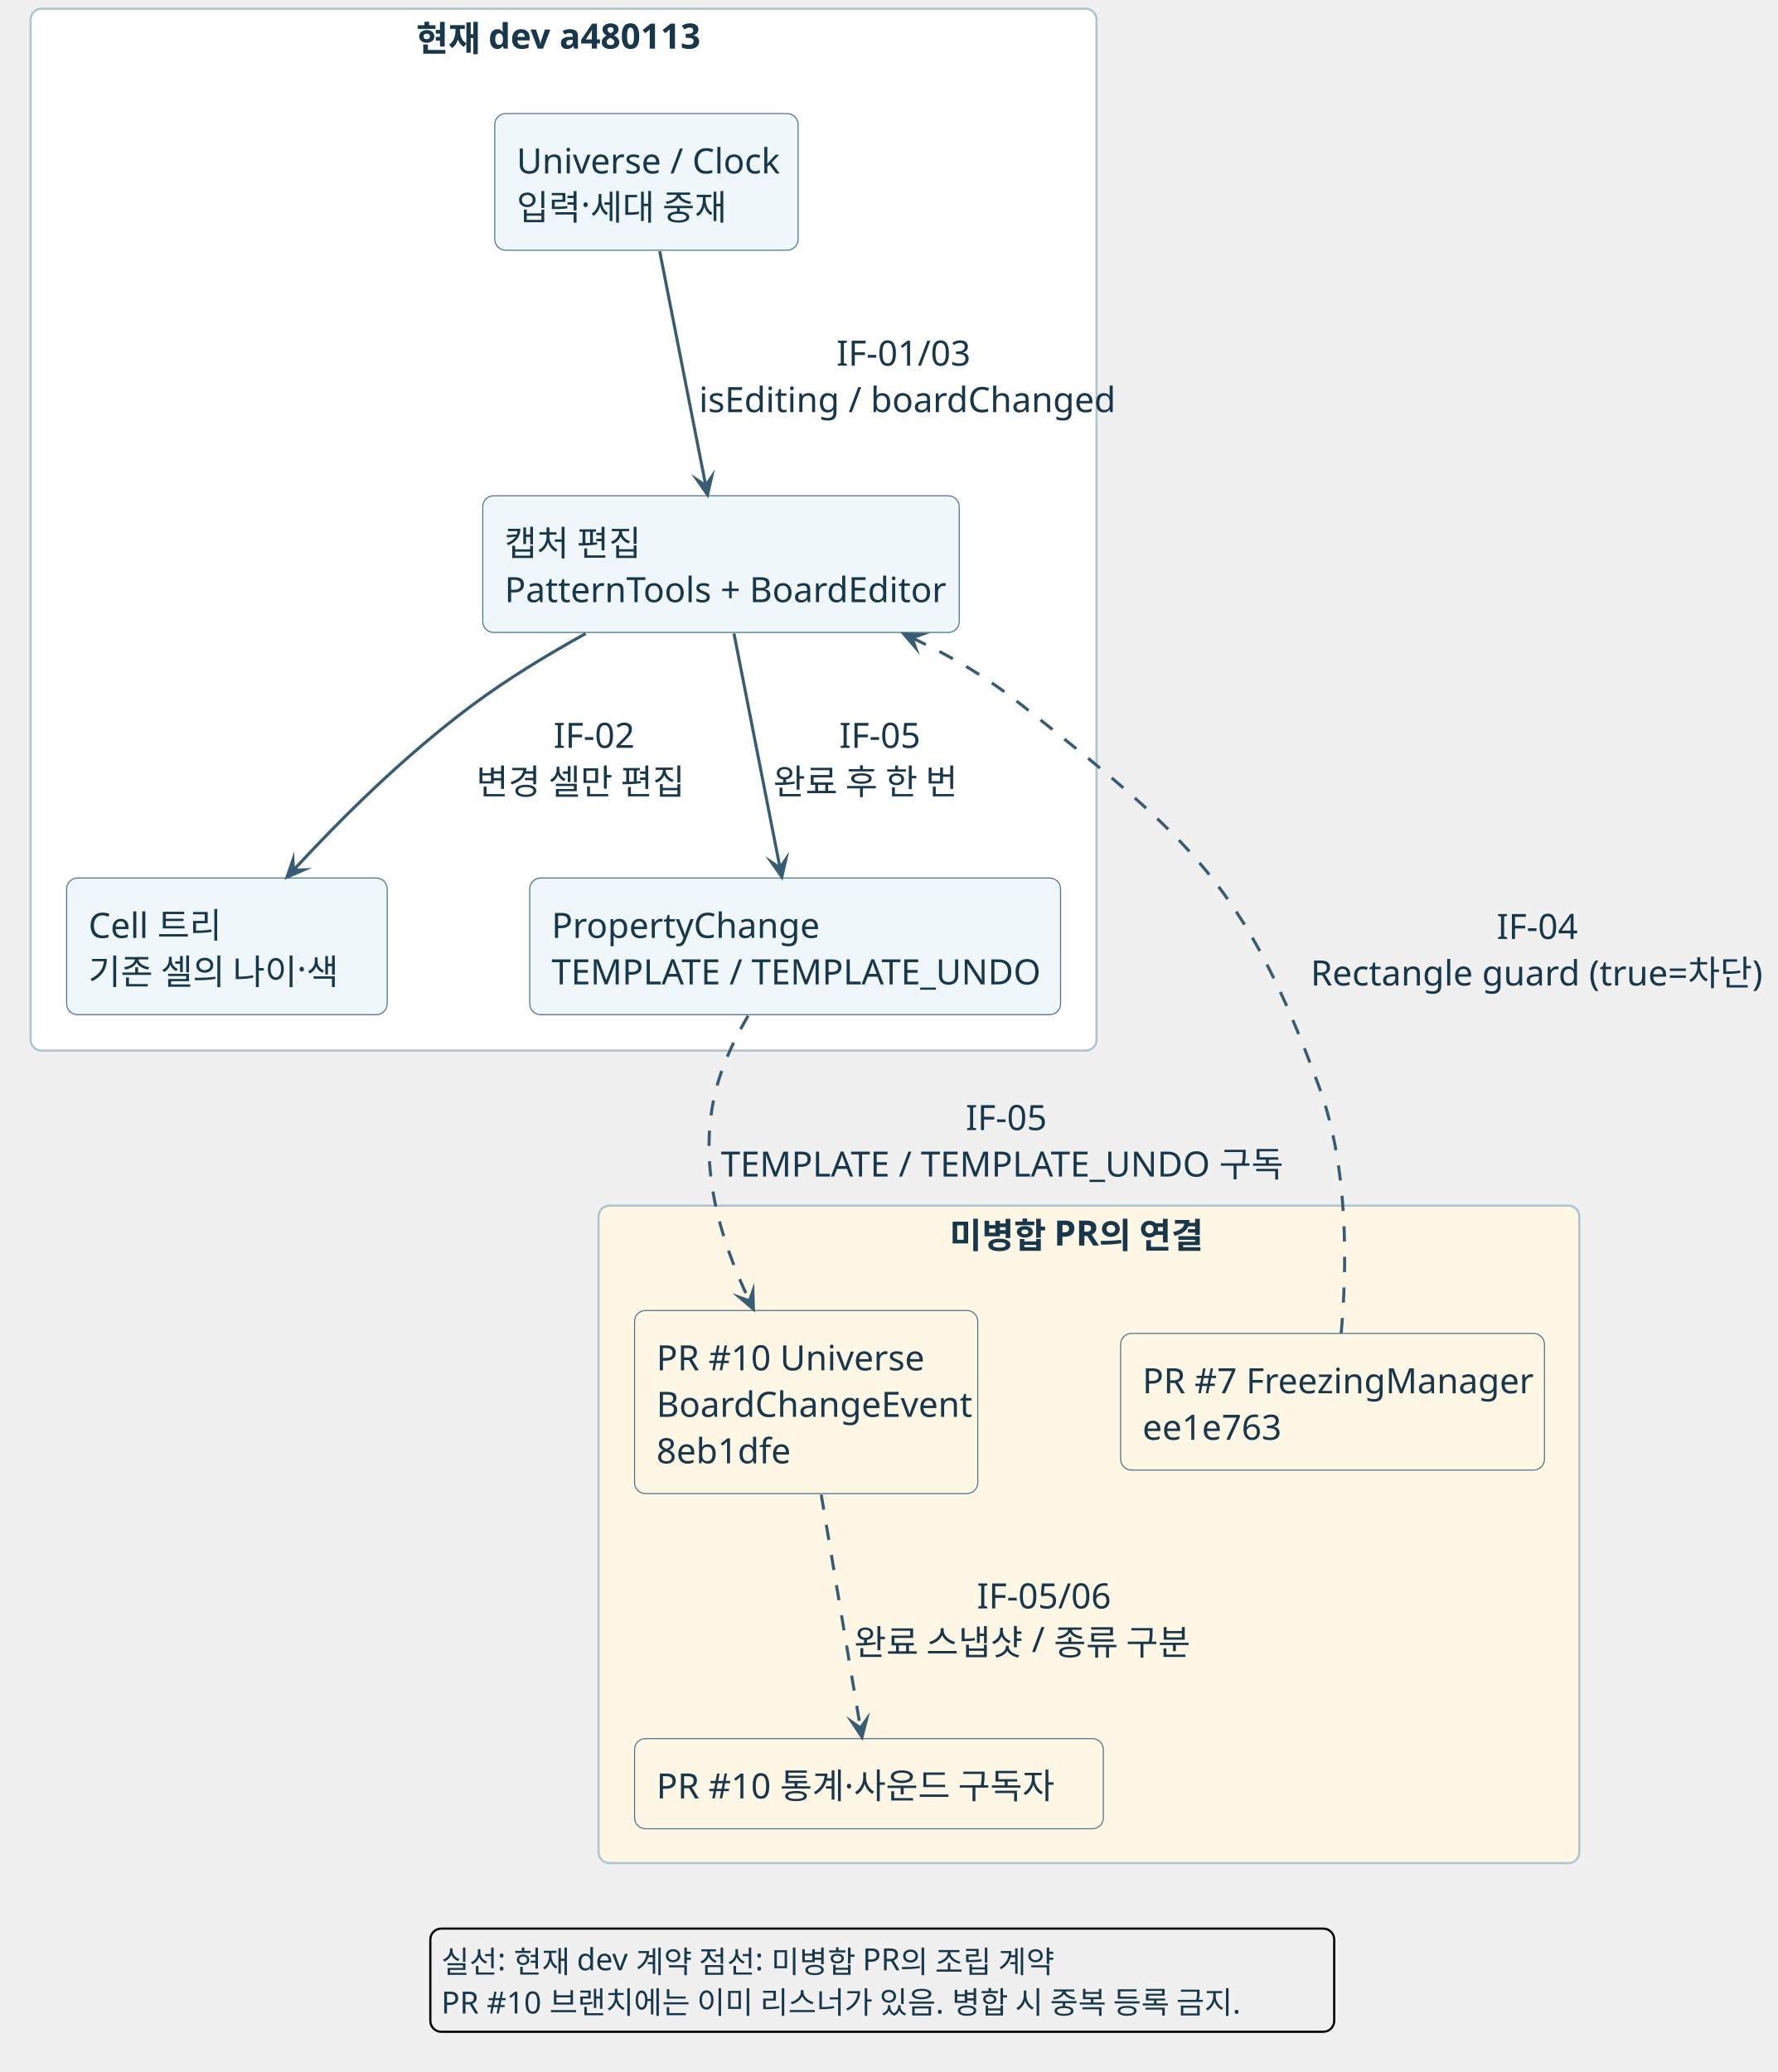
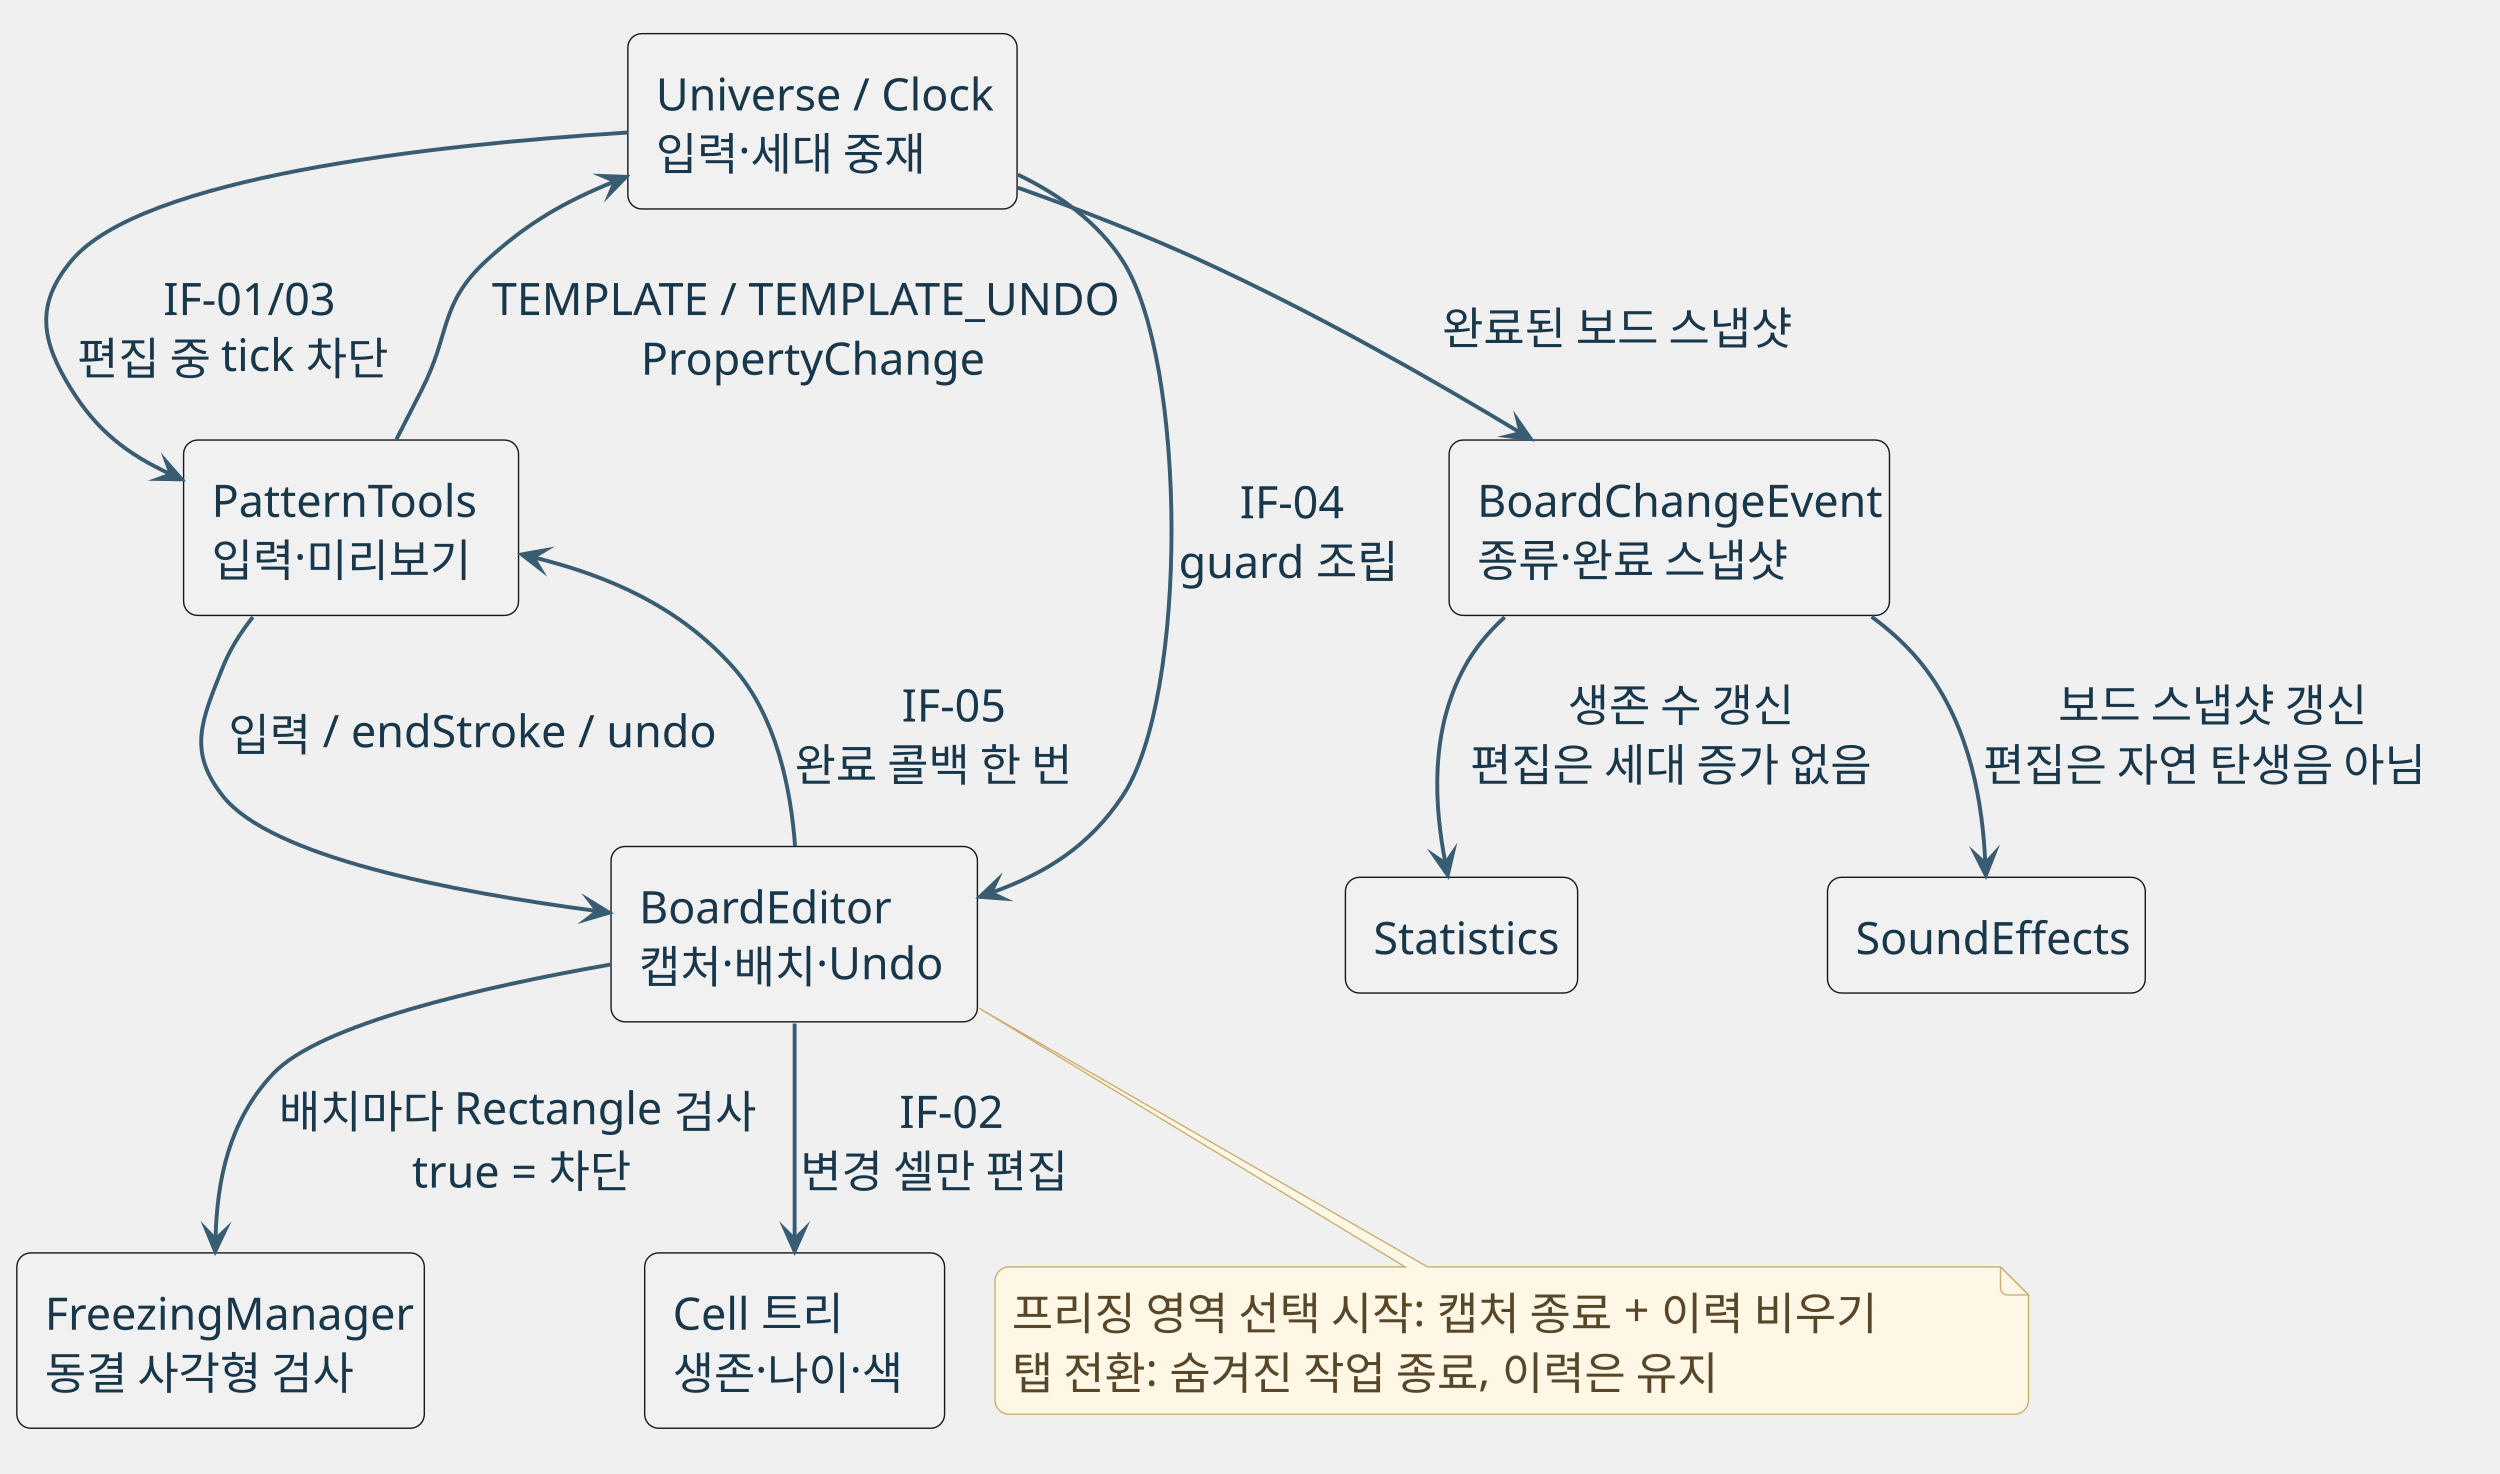
- <svg xmlns="http://www.w3.org/2000/svg" version="1.1" data-diagram-type="DESCRIPTION" style="width:1865px;height:2174px;background:#FFFFFF;" width="1865.417px" height="2174.792px" viewBox="0 0 1865 2174" zoomAndPan="magnify" preserveAspectRatio="none" contentStyleType="text/css">
+ <svg xmlns="http://www.w3.org/2000/svg" version="1.1" data-diagram-type="DESCRIPTION" style="width:2044px;height:1205px;background:#FFFFFF;" width="2044.167px" height="1205.417px" viewBox="0 0 2044 1205" zoomAndPan="magnify" preserveAspectRatio="none" contentStyleType="text/css">
  <defs />
  <g font-family="sans-serif" lengthAdjust="spacing">
-     <g class="cluster" data-qualified-name=".. dev a480113" id="ent0001" data-source-line="7">
-       <rect x="32.083" y="9.167" width="1118.333" height="1093.125" fill="#FFF" style="stroke:#AFC4CF;stroke-width:2.292;" rx="11.458" ry="11.458" />
-       <text x="436.589" y="53.657" fill="#18374A" font-size="36.667" textLength="309.321" font-weight="700" font-family="Malgun Gothic">현재 dev a480113</text>
+     <g class="entity" data-qualified-name="Universe" id="ent0001" data-source-line="4">
+       <rect x="513.333" y="27.5" width="318.219" height="143.372" fill="#F1F1F1" style="stroke:#181818;stroke-width:1.146;" rx="11.458" ry="11.458" />
+       <text x="536.25" y="90.324" fill="#18374A" font-size="36.667" textLength="272.386" font-family="Malgun Gothic">Universe / Clock</text>
+       <text x="536.25" y="139.093" fill="#18374A" font-size="36.667" textLength="240.911" font-family="Malgun Gothic">입력·세대 중재</text>
    </g>
-     <g class="cluster" data-qualified-name="... PR. .." id="ent0009" data-source-line="16">
-       <rect x="627.917" y="1265" width="1028.958" height="689.792" fill="#FFF7E6" style="stroke:#AFC4CF;stroke-width:2.292;" rx="11.458" ry="11.458" />
-       <text x="996.248" y="1309.491" fill="#18374A" font-size="36.667" textLength="292.295" font-weight="700" font-family="Malgun Gothic">미병합 PR의 연결</text>
+     <g class="entity" data-qualified-name="Freeze" id="ent0002" data-source-line="5">
+       <rect x="13.75" y="1024.375" width="333.169" height="143.372" fill="#F1F1F1" style="stroke:#181818;stroke-width:1.146;" rx="11.458" ry="11.458" />
+       <text x="36.667" y="1087.199" fill="#18374A" font-size="36.667" textLength="287.336" font-family="Malgun Gothic">FreezingManager</text>
+       <text x="36.667" y="1135.968" fill="#18374A" font-size="36.667" textLength="282.448" font-family="Malgun Gothic">동결 사각형 검사</text>
    </g>
-     <g class="entity" data-qualified-name=".. dev a480113.Universe" id="ent0002" data-source-line="8">
-       <rect x="519.063" y="119.167" width="318.219" height="143.372" fill="#EFF7FA" style="stroke:#51768B;stroke-width:1.146;" rx="11.458" ry="11.458" />
-       <text x="541.979" y="181.991" fill="#18374A" font-size="36.667" textLength="272.386" font-family="Malgun Gothic">Universe / Clock</text>
-       <text x="541.979" y="230.76" fill="#18374A" font-size="36.667" textLength="240.911" font-family="Malgun Gothic">입력·세대 중재</text>
+     <g class="entity" data-qualified-name="UI" id="ent0003" data-source-line="6">
+       <rect x="150.104" y="359.792" width="273.854" height="143.372" fill="#F1F1F1" style="stroke:#181818;stroke-width:1.146;" rx="11.458" ry="11.458" />
+       <text x="173.021" y="422.616" fill="#18374A" font-size="36.667" textLength="207.467" font-family="Malgun Gothic">PatternTools</text>
+       <text x="173.021" y="471.385" fill="#18374A" font-size="36.667" textLength="228.021" font-family="Malgun Gothic">입력·미리보기</text>
    </g>
-     <g class="entity" data-qualified-name=".. dev a480113.Capture" id="ent0003" data-source-line="9">
-       <rect x="506.458" y="520.208" width="499.87" height="143.372" fill="#EFF7FA" style="stroke:#51768B;stroke-width:1.146;" rx="11.458" ry="11.458" />
-       <text x="529.375" y="583.032" fill="#18374A" font-size="36.667" textLength="159.557" font-family="Malgun Gothic">캡처 편집</text>
-       <text x="529.375" y="631.802" fill="#18374A" font-size="36.667" textLength="454.036" font-family="Malgun Gothic">PatternTools + BoardEditor</text>
+     <g class="entity" data-qualified-name="Editor" id="ent0004" data-source-line="7">
+       <rect x="499.583" y="692.083" width="299.546" height="143.372" fill="#F1F1F1" style="stroke:#181818;stroke-width:1.146;" rx="11.458" ry="11.458" />
+       <text x="522.5" y="754.907" fill="#18374A" font-size="36.667" textLength="195.096" font-family="Malgun Gothic">BoardEditor</text>
+       <text x="522.5" y="803.677" fill="#18374A" font-size="36.667" textLength="253.713" font-family="Malgun Gothic">캡처·배치·Undo</text>
    </g>
-     <g class="entity" data-qualified-name=".. dev a480113.Cells" id="ent0004" data-source-line="10">
-       <rect x="69.896" y="921.25" width="336.302" height="143.372" fill="#EFF7FA" style="stroke:#51768B;stroke-width:1.146;" rx="11.458" ry="11.458" />
-       <text x="92.813" y="984.074" fill="#18374A" font-size="36.667" textLength="147.168" font-family="Malgun Gothic">Cell 트리</text>
-       <text x="92.813" y="1032.843" fill="#18374A" font-size="36.667" textLength="290.469" font-family="Malgun Gothic">기존 셀의 나이·색</text>
+     <g class="entity" data-qualified-name="Cells" id="ent0005" data-source-line="8">
+       <rect x="527.083" y="1024.375" width="245.208" height="143.372" fill="#F1F1F1" style="stroke:#181818;stroke-width:1.146;" rx="11.458" ry="11.458" />
+       <text x="550" y="1087.199" fill="#18374A" font-size="36.667" textLength="147.168" font-family="Malgun Gothic">Cell 트리</text>
+       <text x="550" y="1135.968" fill="#18374A" font-size="36.667" textLength="199.375" font-family="Malgun Gothic">생존·나이·색</text>
    </g>
-     <g class="entity" data-qualified-name=".. dev a480113.Signal" id="ent0005" data-source-line="11">
-       <rect x="555.729" y="921.25" width="556.911" height="143.372" fill="#EFF7FA" style="stroke:#51768B;stroke-width:1.146;" rx="11.458" ry="11.458" />
-       <text x="578.646" y="984.074" fill="#18374A" font-size="36.667" textLength="267.624" font-family="Malgun Gothic">PropertyChange</text>
-       <text x="578.646" y="1032.843" fill="#18374A" font-size="36.667" textLength="511.077" font-family="Malgun Gothic">TEMPLATE / TEMPLATE_UNDO</text>
+     <g class="entity" data-qualified-name="Event" id="ent0006" data-source-line="9">
+       <rect x="1184.792" y="359.792" width="360.042" height="143.372" fill="#F1F1F1" style="stroke:#181818;stroke-width:1.146;" rx="11.458" ry="11.458" />
+       <text x="1207.708" y="422.616" fill="#18374A" font-size="36.667" textLength="314.209" font-family="Malgun Gothic">BoardChangeEvent</text>
+       <text x="1207.708" y="471.385" fill="#18374A" font-size="36.667" textLength="277.578" font-family="Malgun Gothic">종류·완료 스냅샷</text>
    </g>
-     <g class="entity" data-qualified-name="... PR. ...Freeze" id="ent0010" data-source-line="17">
-       <rect x="1175.625" y="1399.063" width="444.673" height="143.372" fill="#FFF7E6" style="stroke:#51768B;stroke-width:1.146;" rx="11.458" ry="11.458" />
-       <text x="1198.542" y="1461.886" fill="#18374A" font-size="36.667" textLength="398.84" font-family="Malgun Gothic">PR #7 FreezingManager</text>
-       <text x="1198.542" y="1510.656" fill="#18374A" font-size="36.667" textLength="139.648" font-family="Malgun Gothic">ee1e763</text>
+     <g class="entity" data-qualified-name="Stats" id="ent0007" data-source-line="10">
+       <rect x="1100" y="717.292" width="189.868" height="94.603" fill="#F1F1F1" style="stroke:#181818;stroke-width:1.146;" rx="11.458" ry="11.458" />
+       <text x="1122.917" y="780.116" fill="#18374A" font-size="36.667" textLength="144.035" font-family="Malgun Gothic">Statistics</text>
    </g>
-     <g class="entity" data-qualified-name="... PR. ...Events" id="ent0011" data-source-line="18">
-       <rect x="665.729" y="1375" width="360.042" height="192.142" fill="#FFF7E6" style="stroke:#51768B;stroke-width:1.146;" rx="11.458" ry="11.458" />
-       <text x="688.646" y="1437.824" fill="#18374A" font-size="36.667" textLength="273.639" font-family="Malgun Gothic">PR #10 Universe</text>
-       <text x="688.646" y="1486.593" fill="#18374A" font-size="36.667" textLength="314.209" font-family="Malgun Gothic">BoardChangeEvent</text>
-       <text x="688.646" y="1535.363" fill="#18374A" font-size="36.667" textLength="135.334" font-family="Malgun Gothic">8eb1dfe</text>
+     <g class="entity" data-qualified-name="Sound" id="ent0008" data-source-line="11">
+       <rect x="1494.167" y="717.292" width="259.818" height="94.603" fill="#F1F1F1" style="stroke:#181818;stroke-width:1.146;" rx="11.458" ry="11.458" />
+       <text x="1517.083" y="780.116" fill="#18374A" font-size="36.667" textLength="213.984" font-family="Malgun Gothic">SoundEffects</text>
    </g>
-     <g class="entity" data-qualified-name="... PR. ...Observers" id="ent0012" data-source-line="19">
-       <rect x="665.729" y="1824.167" width="491.777" height="94.603" fill="#FFF7E6" style="stroke:#51768B;stroke-width:1.146;" rx="11.458" ry="11.458" />
-       <text x="688.646" y="1886.991" fill="#18374A" font-size="36.667" textLength="445.944" font-family="Malgun Gothic">PR #10 통계·사운드 구독자</text>
+     <g class="entity" data-qualified-name="GMN19" id="ent0020" data-source-line="23">
+       <path d="M813.542,1047.292 L813.542,1144.831 A11.458,11.458 0 0 0 825,1156.289 L1647.046,1156.289 A11.458,11.458 0 0 0 1658.504,1144.831 L1658.504,1058.75 L1635.588,1035.833 L1167.183,1035.833 L800.459,824.3 L1148.85,1035.833 L825,1035.833 A11.458,11.458 0 0 0 813.542,1047.292" style="stroke:#CCAE72;stroke-width:1.146;" fill="#FFF7E6" />
+       <path d="M1635.588,1035.833 L1635.588,1053.021 A5.729,5.729 0 0 0 1641.317,1058.75 L1658.504,1058.75 L1635.588,1035.833" style="stroke:#CCAE72;stroke-width:1.146;" fill="#FFF7E6" />
+       <text x="827.292" y="1087.199" fill="#584629" font-size="36.667" textLength="796.838" font-family="Malgun Gothic">프리징 영역 선택 시작: 캡처 종료 + 이력 비우기</text>
+       <text x="827.292" y="1135.968" fill="#584629" font-size="36.667" textLength="643.385" font-family="Malgun Gothic">탭 전환: 숨겨진 작업 종료, 이력은 유지</text>
    </g>
-     <g class="link" data-entity-1="ent0002" data-entity-2="ent0003" id="lnk6" data-link-type="dependency">
-       <polygon points="742.506,520.172,747.523,498.166,740.296,508.929,729.534,501.702,742.506,520.172" fill="#385C72" style="stroke:#385C72;stroke-width:2.292;stroke-linejoin:miter;stroke-miterlimit:10;" />
-       <path d="M692.084,263.612 C706.283,335.858 726.1,436.695 740.296,508.929" style="stroke:#385C72;stroke-width:3.208;" fill="none" />
-       <text x="877.485" y="383.657" fill="#18374A" font-size="36.667" textLength="138.521" font-family="Malgun Gothic">IF-01/03</text>
-       <text x="733.333" y="432.427" fill="#18374A" font-size="36.667" textLength="426.823" font-family="Malgun Gothic">isEditing / boardChanged</text>
+     <g class="link" data-entity-1="ent0001" data-entity-2="ent0003" id="lnk9" data-link-type="dependency">
+       <polygon points="149.544,392.359,134.697,375.36,139.151,387.534,126.976,391.988,149.544,392.359" fill="#385C72" style="stroke:#385C72;stroke-width:2.292;stroke-linejoin:miter;stroke-miterlimit:10;" />
+       <path d="M512.983,108.35 C350.713,118.577 115.311,145.035 58.437,213.125 C28.403,249.083 33.566,278.836 58.437,318.542 C79.446,352.08 103.383,370.928 139.151,387.534" style="stroke:#385C72;stroke-width:3.208;" fill="none" />
+       <text x="133.534" y="257.616" fill="#18374A" font-size="36.667" textLength="138.521" font-family="Malgun Gothic">IF-01/03</text>
+       <text x="63.021" y="306.385" fill="#18374A" font-size="36.667" textLength="279.548" font-family="Malgun Gothic">편집 중 tick 차단</text>
    </g>
-     <g class="link" data-entity-1="ent0003" data-entity-2="ent0004" id="lnk7" data-link-type="dependency">
-       <polygon points="300.407,921.009,321.145,912.1,308.191,912.6,307.69,899.646,300.407,921.009" fill="#385C72" style="stroke:#385C72;stroke-width:2.292;stroke-linejoin:miter;stroke-miterlimit:10;" />
-       <path d="M614.37,664.763 C574.407,686.854 531.822,712.726 495,740.208 C422.584,794.256 357.643,859.174 308.191,912.6" style="stroke:#385C72;stroke-width:3.208;" fill="none" />
-       <text x="580.669" y="784.699" fill="#18374A" font-size="36.667" textLength="83.61" font-family="Malgun Gothic">IF-02</text>
-       <text x="499.583" y="833.468" fill="#18374A" font-size="36.667" textLength="245.781" font-family="Malgun Gothic">변경 셀만 편집</text>
+     <g class="link" data-entity-1="ent0001" data-entity-2="ent0004" id="lnk10" data-link-type="dependency">
+       <polygon points="800.08,733.65,822.59,735.294,810.862,729.771,816.385,718.043,800.08,733.65" fill="#385C72" style="stroke:#385C72;stroke-width:2.292;stroke-linejoin:miter;stroke-miterlimit:10;" />
+       <path d="M832.212,142.783 C866.009,159.058 897.552,181.698 917.812,213.125 C970.515,294.878 971.841,569.95 917.812,650.833 C890.662,691.478 856.374,713.401 810.862,729.771" style="stroke:#385C72;stroke-width:3.208;" fill="none" />
+       <text x="1013.642" y="423.761" fill="#18374A" font-size="36.667" textLength="83.61" font-family="Malgun Gothic">IF-04</text>
+       <text x="963.646" y="472.531" fill="#18374A" font-size="36.667" textLength="183.602" font-family="Malgun Gothic">guard 조립</text>
    </g>
-     <g class="link" data-entity-1="ent0003" data-entity-2="ent0005" id="lnk8" data-link-type="dependency">
-       <polygon points="820.423,921.213,825.44,899.208,818.213,909.97,807.451,902.743,820.423,921.213" fill="#385C72" style="stroke:#385C72;stroke-width:2.292;stroke-linejoin:miter;stroke-miterlimit:10;" />
-       <path d="M770.001,664.654 C784.199,736.9 804.017,837.737 818.213,909.97" style="stroke:#385C72;stroke-width:3.208;" fill="none" />
-       <text x="880.448" y="784.699" fill="#18374A" font-size="36.667" textLength="83.61" font-family="Malgun Gothic">IF-05</text>
-       <text x="811.25" y="833.468" fill="#18374A" font-size="36.667" textLength="222.005" font-family="Malgun Gothic">완료 후 한 번</text>
+     <g class="link" data-entity-1="ent0004" data-entity-2="ent0002" id="lnk11" data-link-type="dependency">
+       <polygon points="175.926,1024.193,185.618,1003.81,176.219,1012.738,167.291,1003.34,175.926,1024.193" fill="#385C72" style="stroke:#385C72;stroke-width:2.292;stroke-linejoin:miter;stroke-miterlimit:10;" />
+       <path d="M499.14,788.593 C392.3,807.312 261.386,837.547 223.437,877.708 C186.827,916.454 177.43,965.516 176.219,1012.738" style="stroke:#385C72;stroke-width:3.208;" fill="none" />
+       <text x="228.021" y="922.199" fill="#18374A" font-size="36.667" textLength="408.722" font-family="Malgun Gothic">배치마다 Rectangle 검사</text>
+       <text x="336.768" y="970.968" fill="#18374A" font-size="36.667" textLength="191.229" font-family="Malgun Gothic">true = 차단</text>
    </g>
-     <g class="link" data-entity-1="ent0011" data-entity-2="ent0012" id="lnk13" data-link-type="dependency">
-       <polygon points="904.499,1823.738,910.119,1801.879,902.599,1812.439,892.039,1804.919,904.499,1823.738" fill="#385C72" style="stroke:#385C72;stroke-width:2.292;stroke-linejoin:miter;stroke-miterlimit:10;" />
-       <path d="M861.543,1568.229 C875.137,1649.089 892.194,1750.546 902.599,1812.439" style="stroke:#385C72;stroke-width:3.208;stroke-dasharray:16.042,16.042;" fill="none" />
-       <text x="1024.823" y="1687.616" fill="#18374A" font-size="36.667" textLength="138.521" font-family="Malgun Gothic">IF-05/06</text>
-       <text x="896.042" y="1736.385" fill="#18374A" font-size="36.667" textLength="396.082" font-family="Malgun Gothic">완료 스냅샷 / 종류 구분</text>
+     <g class="link" data-entity-1="ent0003" data-entity-2="ent0004" id="lnk12" data-link-type="dependency">
+       <polygon points="499.172,746.325,479.931,734.526,487.813,744.819,477.52,752.701,499.172,746.325" fill="#385C72" style="stroke:#385C72;stroke-width:2.292;stroke-linejoin:miter;stroke-miterlimit:10;" />
+       <path d="M206.73,504.535 C196.733,517.082 188,530.842 182.188,545.417 C164.832,588.935 153.141,614.072 182.188,650.833 C221.366,700.418 366.544,728.734 487.813,744.819" style="stroke:#385C72;stroke-width:3.208;" fill="none" />
+       <text x="186.771" y="613.97" fill="#18374A" font-size="36.667" textLength="408.919" font-family="Malgun Gothic">입력 / endStroke / undo</text>
    </g>
-     <g class="link" data-entity-1="ent0010" data-entity-2="ent0003" id="lnk14" data-link-type="dependency">
-       <polygon points="947.096,664.628,961.796,681.755,957.447,669.543,969.66,665.194,947.096,664.628" fill="#385C72" style="stroke:#385C72;stroke-width:2.292;stroke-linejoin:miter;stroke-miterlimit:10;" />
-       <path d="M1407.026,1398.793 C1413.108,1330.758 1415.127,1225.727 1384.167,1141.25 C1306.488,929.299 1249.339,880.512 1072.5,740.208 C1035.096,710.532 1001.012,690.229 957.447,669.543" style="stroke:#385C72;stroke-width:3.208;stroke-dasharray:16.042,16.042;" fill="none" />
-       <text x="1570.141" y="985.22" fill="#18374A" font-size="36.667" textLength="83.61" font-family="Malgun Gothic">IF-04</text>
-       <text x="1375" y="1033.989" fill="#18374A" font-size="36.667" textLength="473.892" font-family="Malgun Gothic">Rectangle guard (true=차단)</text>
+     <g class="link" data-entity-1="ent0004" data-entity-2="ent0005" id="lnk13" data-link-type="dependency">
+       <polygon points="649.688,1024.085,658.854,1003.46,649.688,1012.627,640.521,1003.46,649.688,1024.085" fill="#385C72" style="stroke:#385C72;stroke-width:2.292;stroke-linejoin:miter;stroke-miterlimit:10;" />
+       <path d="M649.688,836.864 C649.688,892.157 649.688,957.365 649.688,1012.627" style="stroke:#385C72;stroke-width:3.208;" fill="none" />
+       <text x="735.356" y="922.199" fill="#18374A" font-size="36.667" textLength="83.61" font-family="Malgun Gothic">IF-02</text>
+       <text x="654.271" y="970.968" fill="#18374A" font-size="36.667" textLength="245.781" font-family="Malgun Gothic">변경 셀만 편집</text>
    </g>
-     <g class="link" data-entity-1="ent0005" data-entity-2="ent0011" id="lnk15" data-link-type="dependency">
-       <polygon points="790.863,1374.605,790.275,1352.043,785.938,1364.26,773.722,1359.923,790.863,1374.605" fill="#385C72" style="stroke:#385C72;stroke-width:2.292;stroke-linejoin:miter;stroke-miterlimit:10;" />
-       <path d="M784.797,1065.826 C771.326,1088.788 758.555,1115.134 751.667,1141.25 C730.837,1220.226 754.842,1298.938 785.938,1364.26" style="stroke:#385C72;stroke-width:3.208;stroke-dasharray:16.042,16.042;" fill="none" />
-       <text x="1013.096" y="1185.741" fill="#18374A" font-size="36.667" textLength="83.61" font-family="Malgun Gothic">IF-05</text>
-       <text x="756.25" y="1234.51" fill="#18374A" font-size="36.667" textLength="597.301" font-family="Malgun Gothic">TEMPLATE / TEMPLATE_UNDO 구독</text>
+     <g class="link" data-entity-1="ent0004" data-entity-2="ent0003" id="lnk14" data-link-type="dependency">
+       <polygon points="425.484,453.022,443.297,466.882,436.605,455.779,447.708,449.087,425.484,453.022" fill="#385C72" style="stroke:#385C72;stroke-width:2.292;stroke-linejoin:miter;stroke-miterlimit:10;" />
+       <path d="M650.033,691.698 C646.616,644.993 634.736,585.168 599.271,545.417 C554.907,495.692 497.878,470.967 436.605,455.779" style="stroke:#385C72;stroke-width:3.208;" fill="none" />
+       <text x="737.218" y="589.907" fill="#18374A" font-size="36.667" textLength="83.61" font-family="Malgun Gothic">IF-05</text>
+       <text x="649.688" y="638.677" fill="#18374A" font-size="36.667" textLength="258.672" font-family="Malgun Gothic">완료 콜백 한 번</text>
    </g>
-     <g class="legend" data-source-line="24">
-       <rect x="451.463" y="2023.542" width="948.258" height="108.263" fill="none" style="stroke:#000;stroke-width:2.292;" rx="11.458" ry="11.458" />
-       <text x="462.921" y="2069.919" fill="#18374A" font-size="32.083" textLength="752.721" font-family="Malgun Gothic">실선: 현재 dev 계약     점선: 미병합 PR의 조립 계약</text>
-       <text x="462.921" y="2112.592" fill="#18374A" font-size="32.083" textLength="925.341" font-family="Malgun Gothic">PR #10 브랜치에는 이미 리스너가 있음. 병합 시 중복 등록 금지.</text>
+     <g class="link" data-entity-1="ent0003" data-entity-2="ent0001" id="lnk15" data-link-type="dependency">
+       <polygon points="512.899,144.175,490.344,143.364,502.268,148.45,497.182,160.374,512.899,144.175" fill="#385C72" style="stroke:#385C72;stroke-width:2.292;stroke-linejoin:miter;stroke-miterlimit:10;" />
+       <path d="M324.104,359.198 C331.038,345.716 338.213,331.704 344.896,318.542 C368.609,271.835 359.121,248.662 397.604,213.125 C430.139,183.08 461.219,164.953 502.268,148.45" style="stroke:#385C72;stroke-width:3.208;" fill="none" />
+       <text x="402.188" y="257.616" fill="#18374A" font-size="36.667" textLength="511.077" font-family="Malgun Gothic">TEMPLATE / TEMPLATE_UNDO</text>
+       <text x="523.914" y="306.385" fill="#18374A" font-size="36.667" textLength="267.624" font-family="Malgun Gothic">PropertyChange</text>
+     </g>
+     <g class="link" data-entity-1="ent0001" data-entity-2="ent0006" id="lnk16" data-link-type="dependency">
+       <polygon points="1252.633,359.57,1239.706,341.069,1242.821,353.652,1230.237,356.768,1252.633,359.57" fill="#385C72" style="stroke:#385C72;stroke-width:2.292;stroke-linejoin:miter;stroke-miterlimit:10;" />
+       <path d="M832.067,153.434 C880.872,170.731 934.251,191.24 981.979,213.125 C1076.01,256.24 1167.906,308.467 1242.821,353.652" style="stroke:#385C72;stroke-width:3.208;" fill="none" />
+       <text x="1179.063" y="281.678" fill="#18374A" font-size="36.667" textLength="319.115" font-family="Malgun Gothic">완료된 보드 스냅샷</text>
+     </g>
+     <g class="link" data-entity-1="ent0006" data-entity-2="ent0007" id="lnk17" data-link-type="dependency">
+       <polygon points="1183.882,716.622,1189.001,694.64,1181.724,705.369,1170.995,698.093,1183.882,716.622" fill="#385C72" style="stroke:#385C72;stroke-width:2.292;stroke-linejoin:miter;stroke-miterlimit:10;" />
+       <path d="M1230.21,504.59 C1217.168,516.519 1205.716,530.095 1197.396,545.417 C1168.508,598.615 1172.891,659.302 1181.724,705.369" style="stroke:#385C72;stroke-width:3.208;" fill="none" />
+       <text x="1281.758" y="589.907" fill="#18374A" font-size="36.667" textLength="209.115" font-family="Malgun Gothic">생존 수 갱신</text>
+       <text x="1201.979" y="638.677" fill="#18374A" font-size="36.667" textLength="368.672" font-family="Malgun Gothic">편집은 세대 증가 없음</text>
+     </g>
+     <g class="link" data-entity-1="ent0006" data-entity-2="ent0008" id="lnk18" data-link-type="dependency">
+       <polygon points="1623.693,716.761,1631.901,695.736,1623.166,705.315,1613.587,696.58,1623.693,716.761" fill="#385C72" style="stroke:#385C72;stroke-width:2.292;stroke-linejoin:miter;stroke-miterlimit:10;" />
+       <path d="M1530.229,504.228 C1546.406,516.13 1561.234,529.799 1573.229,545.417 C1611.556,595.32 1620.988,658.025 1623.166,705.315" style="stroke:#385C72;stroke-width:3.208;" fill="none" />
+       <text x="1682.799" y="589.907" fill="#18374A" font-size="36.667" textLength="282.448" font-family="Malgun Gothic">보드 스냅샷 갱신</text>
+       <text x="1621.354" y="638.677" fill="#18374A" font-size="36.667" textLength="405.339" font-family="Malgun Gothic">편집은 자연 탄생음 아님</text>
    </g>
  </g>
</svg>
